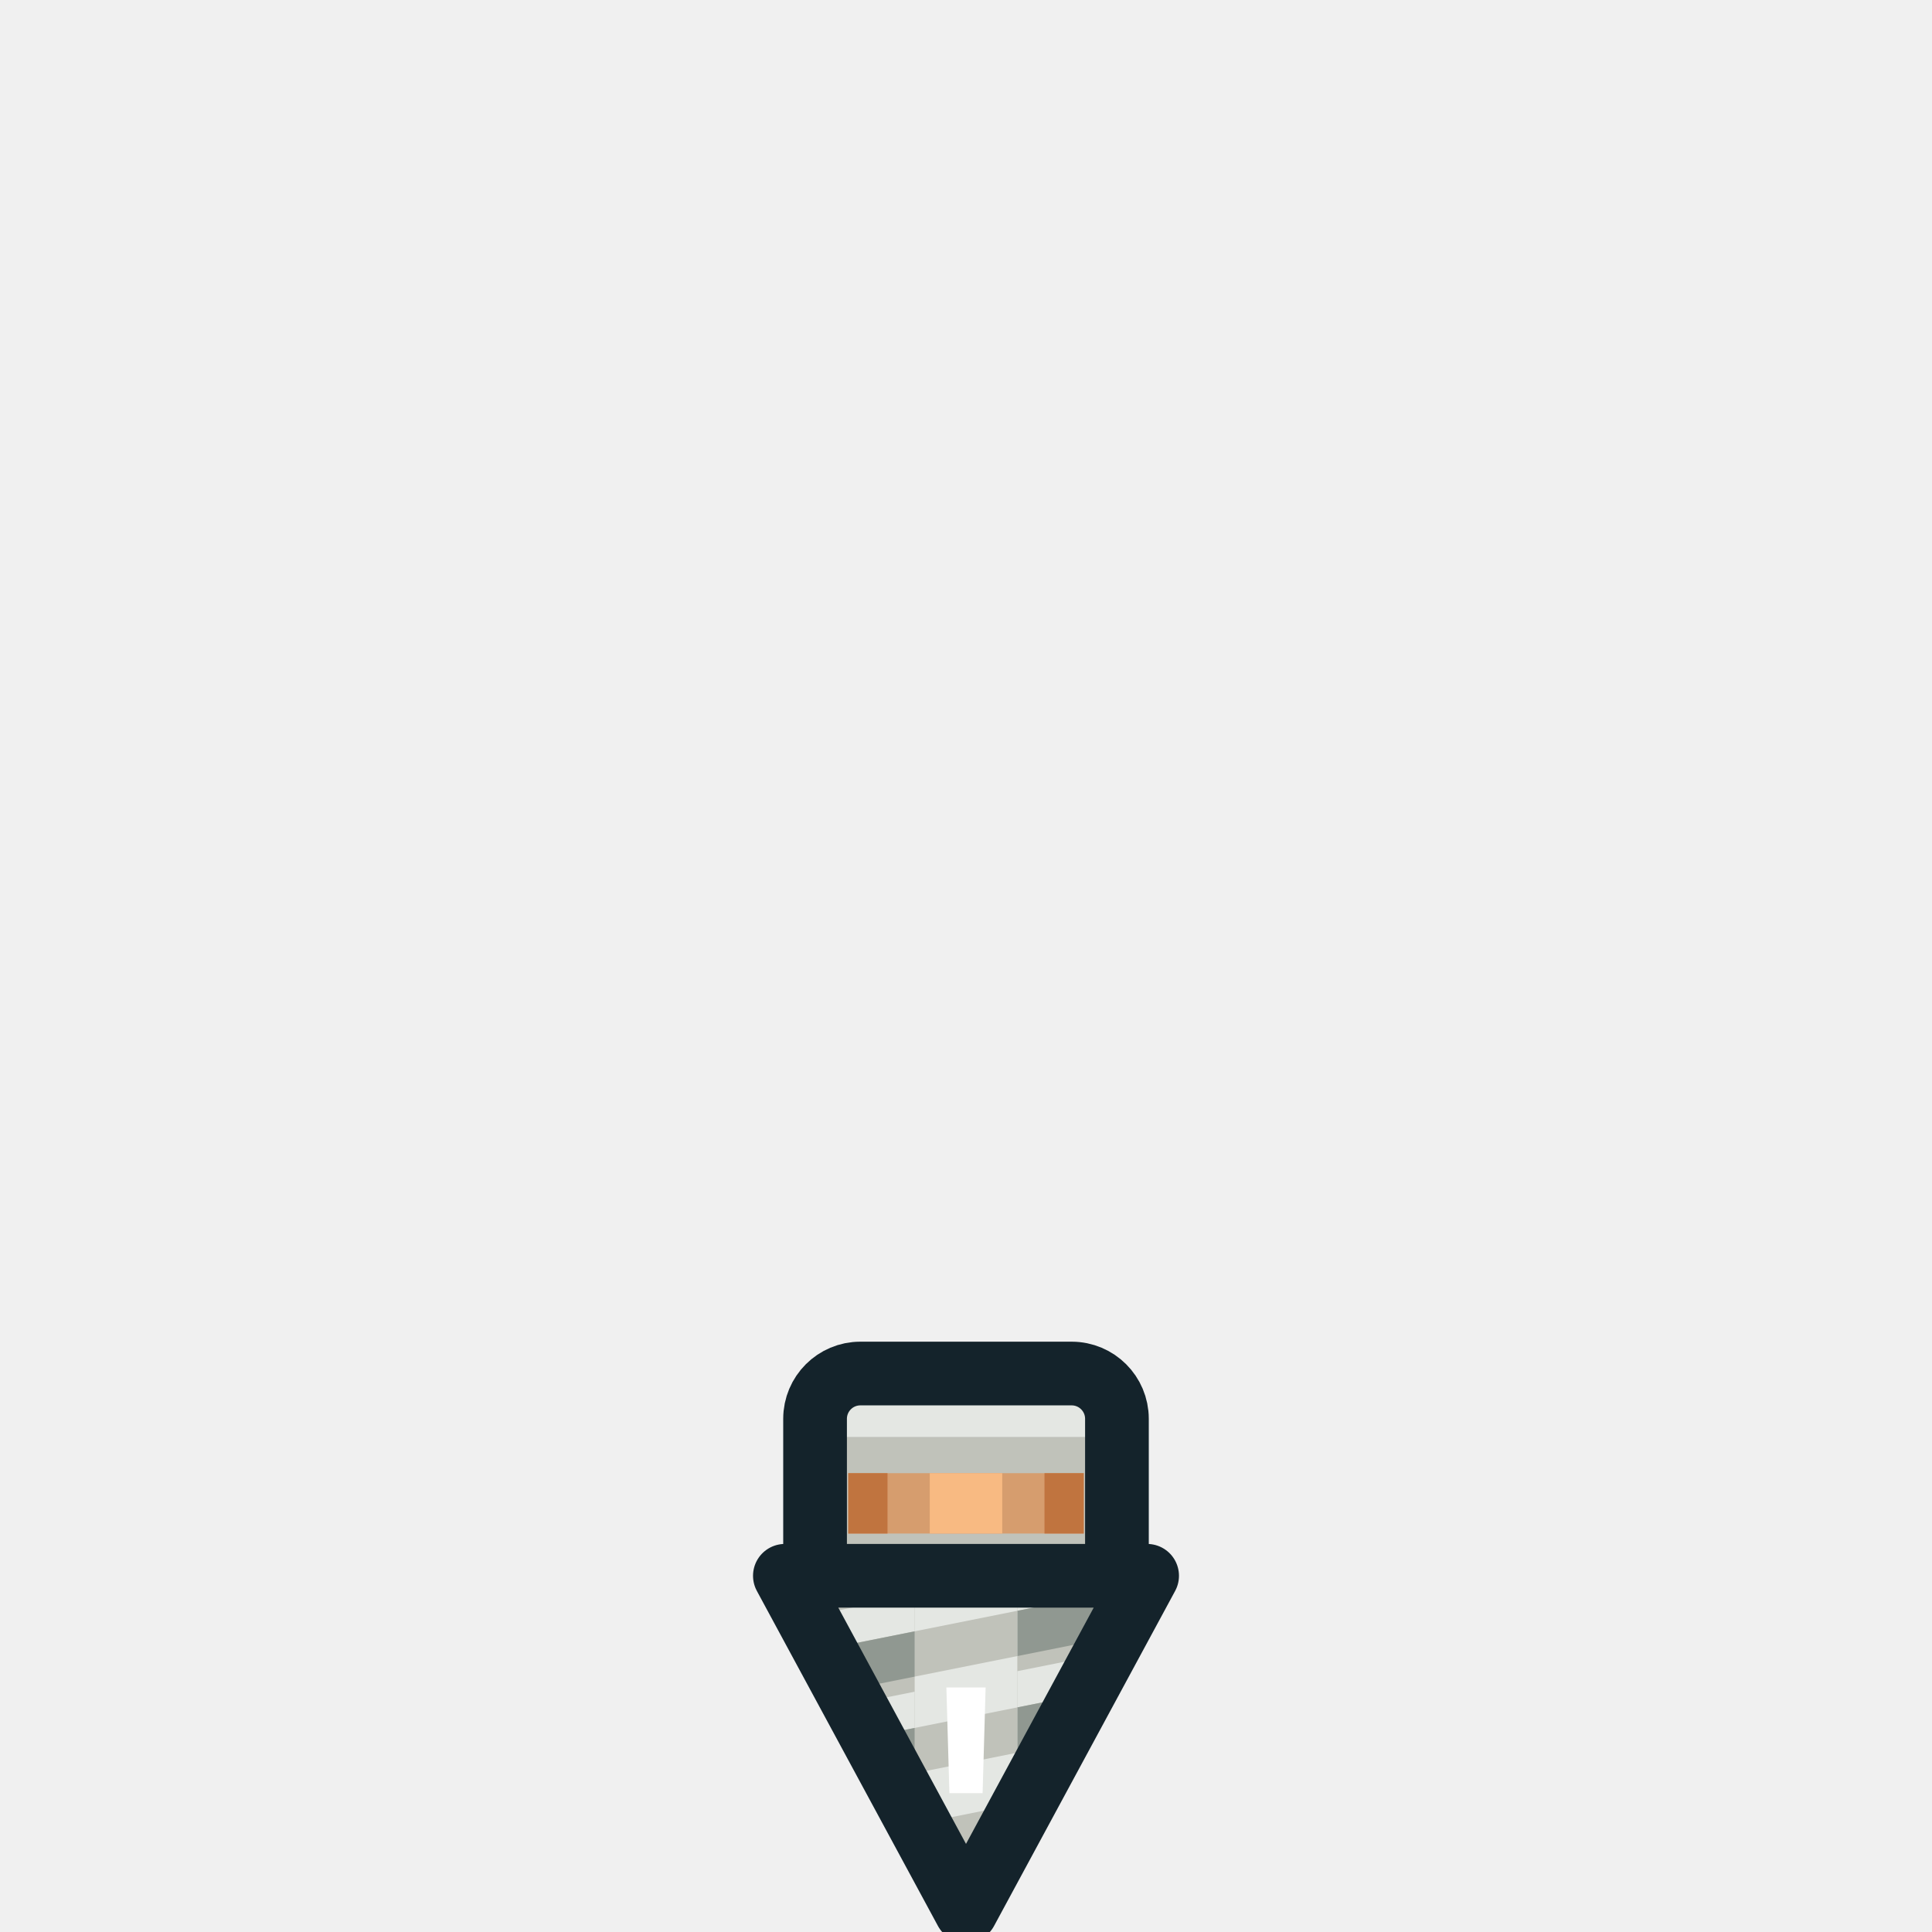
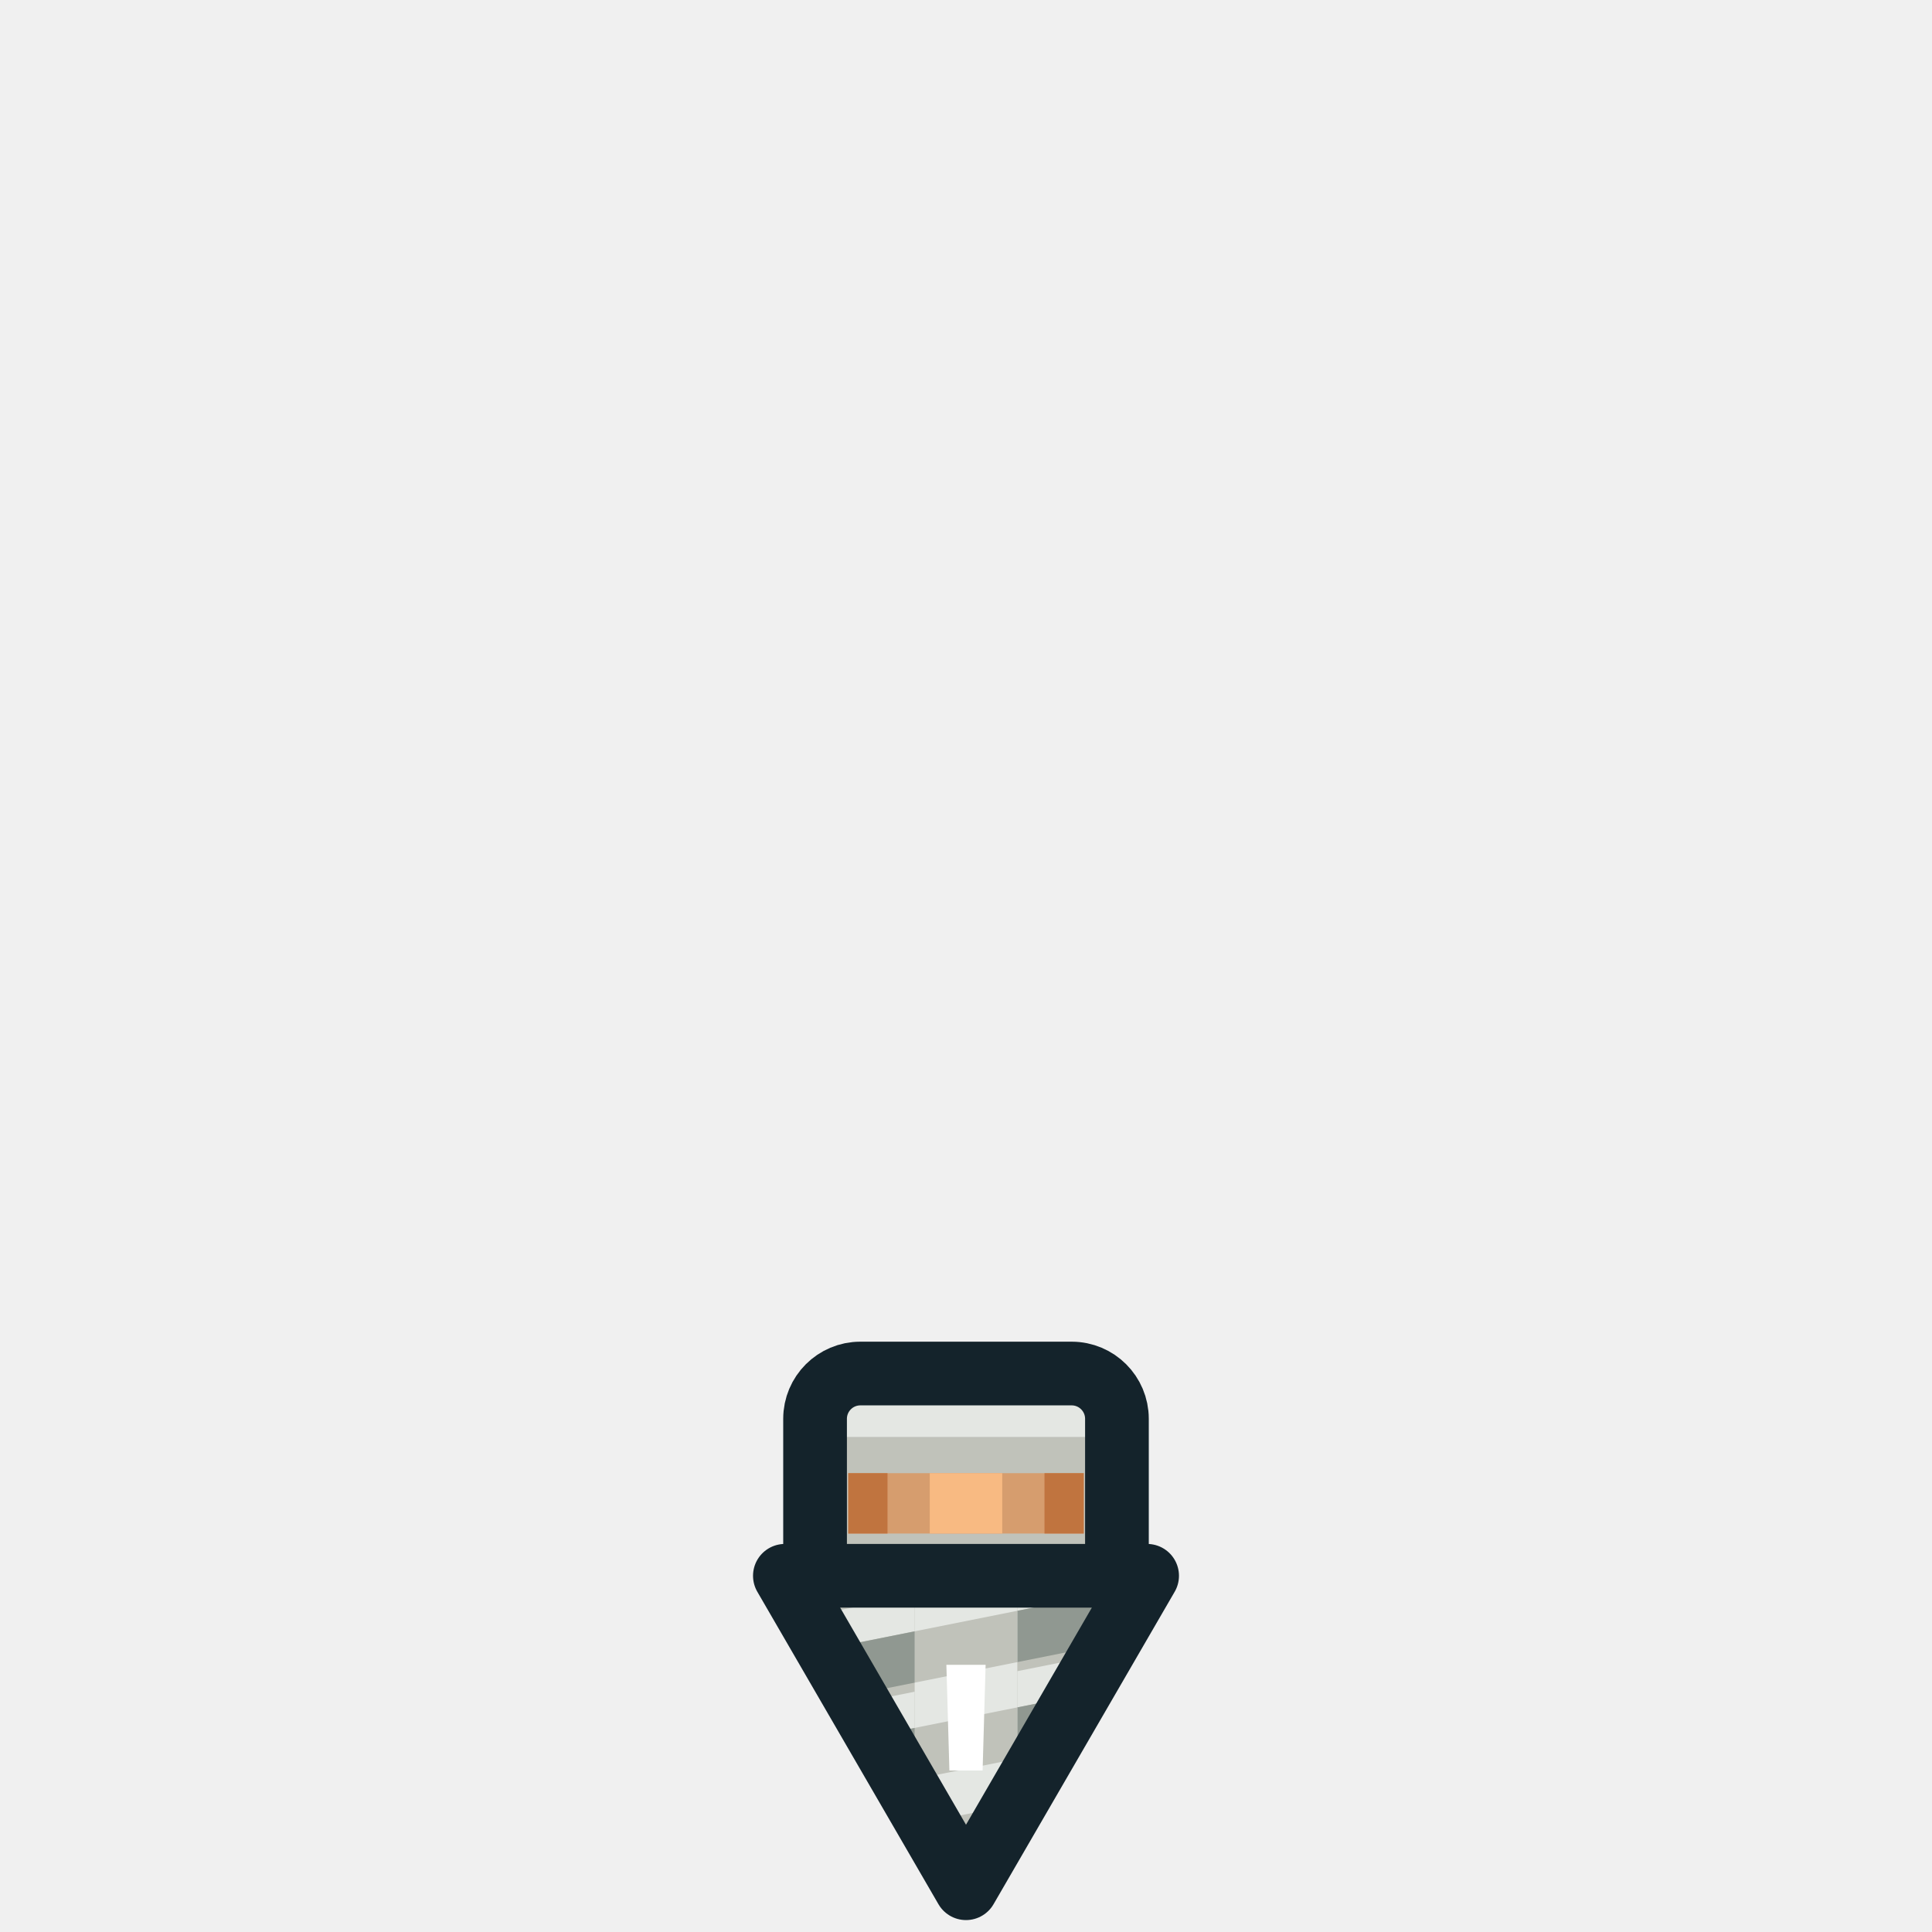
<svg xmlns="http://www.w3.org/2000/svg" width="128" height="128" viewBox="0 0 128 128">
  <g stroke-linecap="round" stroke-linejoin="round">
    <g transform="translate(132 0) rotate(90 0 0)">
      <g id="drill-mount" data-layer="drill-mount">
        <g data-zone="silver">
          <defs>
            <clipPath id="rig-drill-down-7-mount-clip">
              <path d="M94 58 H103.5 A3 3 0 0 1 106.5 61 V75 A3 3 0 0 1 103.5 78 H94 A3 3 0 0 1 91 75 V61 A3 3 0 0 1 94 58 Z" />
            </clipPath>
          </defs>
          <g clip-path="url(#rig-drill-down-7-mount-clip)">
            <path d="M94 58 H103.5 A3 3 0 0 1 106.5 61 V75 A3 3 0 0 1 103.5 78 H94 A3 3 0 0 1 91 75 V61 A3 3 0 0 1 94 58 Z" fill="#c0c2ba" />
            <path d="M84 50 L95.2 50 L95.2 86 L84 86 Z" fill="#e4e7e3" />
          </g>
          <path d="M94 58 H103.5 A3 3 0 0 1 106.5 61 V75 A3 3 0 0 1 103.5 78 H94 A3 3 0 0 1 91 75 V61 A3 3 0 0 1 94 58 Z" fill="none" stroke="#14232b" stroke-width="4.22" stroke-linejoin="round" />
        </g>
        <g data-zone="copper">
          <defs>
            <clipPath id="rig-drill-down-7-ring-clip">
              <path d="M97.6 60.2 L101.6 60.2 L101.6 75.8 L97.6 75.8 Z" />
            </clipPath>
          </defs>
          <g clip-path="url(#rig-drill-down-7-ring-clip)">
            <path d="M97.6 60.2 L101.6 60.2 L101.6 75.8 L97.6 75.8 Z" fill="#d69d6e" />
            <path d="M90 65.6 L110 65.6 L110 70.4 L90 70.4 Z" fill="#f8ba82" />
            <path d="M90 48 L110 48 L110 62.8 L90 62.8 Z" fill="#c0743f" />
            <path d="M90 73.2 L110 73.2 L110 88 L90 88 Z" fill="#c0743f" />
          </g>
        </g>
      </g>
      <g id="auger-flutes" data-layer="auger-flutes">
        <g data-zone="silver">
          <defs>
            <clipPath id="rig-drill-down-7-bit-clip">
-               <path d="M104.4 56 L126.6 68 L104.4 80 Z" />
+               <path d="M104.4 56 L125.1 68 L104.4 80 Z" />
            </clipPath>
          </defs>
          <g clip-path="url(#rig-drill-down-7-bit-clip)">
-             <path d="M104.4 56 L126.6 68 L104.4 80 Z" fill="#c0c2ba" />
+             <path d="M104.4 56 L125.1 68 L104.4 80 Z" fill="#c0c2ba" />
            <path d="M100 64.6 L130 64.6 L130 71.4 L100 71.4 Z" fill="#e4e7e3" />
            <path d="M89 52 L91.4 52 L93.92 64.6 L91.52 64.6 Z" fill="#e4e7e3" />
            <path d="M92.88 71.4 L95.28 71.4 L97.8 84 L95.4 84 Z" fill="#e4e7e3" />
-             <path d="M91.4 52 L94.4 52 L96.92 64.6 L93.92 64.6 Z" fill="#909891" />
-             <path d="M93.92 64.6 L96.92 64.6 L98.28 71.4 L95.28 71.4 Z" fill="#c0c2ba" />
-             <path d="M95.28 71.4 L98.28 71.4 L100.8 84 L97.8 84 Z" fill="#909891" />
+             <path d="M91.4 52 L94.8 52 L97.32 64.6 L93.92 64.6 Z" fill="#909891" />
+             <path d="M93.92 64.6 L97.32 64.6 L98.68 71.4 L95.28 71.4 Z" fill="#c0c2ba" />
+             <path d="M95.28 71.4 L98.68 71.4 L101.2 84 L97.8 84 Z" fill="#909891" />
            <path d="M95.4 52 L97.8 52 L100.32 64.6 L97.92 64.6 Z" fill="#e4e7e3" />
            <path d="M99.28 71.4 L101.68 71.4 L104.2 84 L101.8 84 Z" fill="#e4e7e3" />
-             <path d="M97.8 52 L100.8 52 L103.32 64.6 L100.32 64.6 Z" fill="#909891" />
-             <path d="M100.32 64.6 L103.32 64.6 L104.68 71.4 L101.68 71.4 Z" fill="#c0c2ba" />
-             <path d="M101.68 71.4 L104.68 71.4 L107.2 84 L104.2 84 Z" fill="#909891" />
+             <path d="M97.8 52 L101.2 52 L103.72 64.6 L100.32 64.6 Z" fill="#909891" />
+             <path d="M100.32 64.6 L103.72 64.6 L105.08 71.4 L101.68 71.4 Z" fill="#c0c2ba" />
+             <path d="M101.68 71.4 L105.08 71.4 L107.6 84 L104.2 84 Z" fill="#909891" />
            <path d="M101.8 52 L104.2 52 L106.72 64.6 L104.32 64.6 Z" fill="#e4e7e3" />
            <path d="M105.68 71.4 L108.08 71.4 L110.6 84 L108.2 84 Z" fill="#e4e7e3" />
-             <path d="M104.2 52 L107.2 52 L109.72 64.6 L106.72 64.6 Z" fill="#909891" />
-             <path d="M106.72 64.6 L109.72 64.6 L111.08 71.4 L108.08 71.4 Z" fill="#c0c2ba" />
-             <path d="M108.08 71.4 L111.08 71.4 L113.6 84 L110.6 84 Z" fill="#909891" />
+             <path d="M104.2 52 L107.6 52 L110.12 64.6 L106.72 64.6 Z" fill="#909891" />
+             <path d="M106.72 64.6 L110.12 64.6 L111.48 71.4 L108.08 71.4 Z" fill="#c0c2ba" />
+             <path d="M108.08 71.4 L111.48 71.4 L114 84 L110.6 84 Z" fill="#909891" />
            <path d="M108.2 52 L110.6 52 L113.12 64.6 L110.72 64.6 Z" fill="#e4e7e3" />
            <path d="M112.08 71.4 L114.48 71.4 L117 84 L114.6 84 Z" fill="#e4e7e3" />
-             <path d="M110.6 52 L113.6 52 L116.12 64.6 L113.12 64.6 Z" fill="#909891" />
-             <path d="M113.12 64.6 L116.12 64.6 L117.48 71.4 L114.48 71.4 Z" fill="#c0c2ba" />
-             <path d="M114.48 71.4 L117.48 71.4 L120 84 L117 84 Z" fill="#909891" />
+             <path d="M110.6 52 L114 52 L116.52 64.6 L113.12 64.6 Z" fill="#909891" />
+             <path d="M113.12 64.6 L116.52 64.6 L117.88 71.4 L114.48 71.4 Z" fill="#c0c2ba" />
+             <path d="M114.48 71.4 L117.88 71.4 L120.4 84 L117 84 Z" fill="#909891" />
            <path d="M114.6 52 L117 52 L119.52 64.6 L117.12 64.6 Z" fill="#e4e7e3" />
            <path d="M118.48 71.4 L120.88 71.4 L123.4 84 L121 84 Z" fill="#e4e7e3" />
-             <path d="M117 52 L120 52 L122.52 64.6 L119.52 64.6 Z" fill="#909891" />
-             <path d="M119.52 64.6 L122.52 64.6 L123.88 71.4 L120.88 71.4 Z" fill="#c0c2ba" />
-             <path d="M120.88 71.4 L123.88 71.4 L126.4 84 L123.4 84 Z" fill="#909891" />
+             <path d="M117 52 L120.4 52 L122.92 64.6 L119.52 64.6 Z" fill="#909891" />
+             <path d="M119.52 64.6 L122.92 64.6 L124.28 71.4 L120.88 71.4 Z" fill="#c0c2ba" />
+             <path d="M120.88 71.4 L124.28 71.4 L126.8 84 L123.4 84 Z" fill="#909891" />
            <path d="M121 52 L123.4 52 L125.92 64.6 L123.52 64.6 Z" fill="#e4e7e3" />
            <path d="M124.88 71.4 L127.28 71.4 L129.8 84 L127.4 84 Z" fill="#e4e7e3" />
-             <path d="M123.4 52 L126.4 52 L128.92 64.6 L125.92 64.6 Z" fill="#909891" />
-             <path d="M125.92 64.6 L128.92 64.6 L130.28 71.4 L127.28 71.4 Z" fill="#c0c2ba" />
-             <path d="M127.28 71.4 L130.28 71.4 L132.8 84 L129.8 84 Z" fill="#909891" />
+             <path d="M123.4 52 L126.8 52 L129.32 64.6 L125.92 64.6 Z" fill="#909891" />
+             <path d="M125.92 64.6 L129.32 64.6 L130.68 71.4 L127.28 71.4 Z" fill="#c0c2ba" />
+             <path d="M127.28 71.4 L130.68 71.4 L133.2 84 L129.8 84 Z" fill="#909891" />
            <path d="M127.4 52 L129.8 52 L132.32 64.6 L129.92 64.6 Z" fill="#e4e7e3" />
            <path d="M131.28 71.4 L133.68 71.4 L136.2 84 L133.8 84 Z" fill="#e4e7e3" />
-             <path d="M129.8 52 L132.8 52 L135.32 64.6 L132.32 64.6 Z" fill="#909891" />
-             <path d="M132.32 64.6 L135.32 64.6 L136.68 71.4 L133.68 71.4 Z" fill="#c0c2ba" />
-             <path d="M133.68 71.4 L136.68 71.4 L139.2 84 L136.2 84 Z" fill="#909891" />
+             <path d="M129.8 52 L133.2 52 L135.72 64.6 L132.32 64.6 Z" fill="#909891" />
+             <path d="M132.32 64.6 L135.72 64.6 L137.08 71.4 L133.68 71.4 Z" fill="#c0c2ba" />
+             <path d="M133.68 71.4 L137.08 71.4 L139.6 84 L136.2 84 Z" fill="#909891" />
            <path d="M133.8 52 L136.2 52 L138.72 64.6 L136.32 64.6 Z" fill="#e4e7e3" />
            <path d="M137.68 71.4 L140.08 71.4 L142.6 84 L140.2 84 Z" fill="#e4e7e3" />
-             <path d="M136.2 52 L139.2 52 L141.72 64.6 L138.72 64.6 Z" fill="#909891" />
-             <path d="M138.72 64.6 L141.72 64.6 L143.08 71.4 L140.08 71.4 Z" fill="#c0c2ba" />
-             <path d="M140.08 71.4 L143.08 71.4 L145.6 84 L142.6 84 Z" fill="#909891" />
+             <path d="M136.2 52 L139.6 52 L142.12 64.6 L138.72 64.6 Z" fill="#909891" />
+             <path d="M138.72 64.6 L142.12 64.6 L143.48 71.4 L140.08 71.4 Z" fill="#c0c2ba" />
+             <path d="M140.08 71.4 L143.48 71.4 L146 84 L142.6 84 Z" fill="#909891" />
            <path d="M140.2 52 L142.6 52 L145.12 64.6 L142.72 64.6 Z" fill="#e4e7e3" />
            <path d="M144.08 71.4 L146.48 71.4 L149 84 L146.6 84 Z" fill="#e4e7e3" />
-             <path d="M142.6 52 L145.6 52 L148.12 64.6 L145.12 64.6 Z" fill="#909891" />
-             <path d="M145.12 64.6 L148.12 64.6 L149.48 71.4 L146.48 71.4 Z" fill="#c0c2ba" />
-             <path d="M146.48 71.4 L149.48 71.4 L152 84 L149 84 Z" fill="#909891" />
+             <path d="M142.6 52 L146 52 L148.52 64.6 L145.12 64.6 Z" fill="#909891" />
+             <path d="M145.12 64.6 L148.52 64.6 L149.88 71.4 L146.48 71.4 Z" fill="#c0c2ba" />
+             <path d="M146.48 71.4 L149.88 71.4 L152.4 84 L149 84 Z" fill="#909891" />
            <path d="M146.6 52 L149 52 L151.52 64.6 L149.12 64.6 Z" fill="#e4e7e3" />
            <path d="M150.48 71.4 L152.88 71.4 L155.4 84 L153 84 Z" fill="#e4e7e3" />
-             <path d="M149 52 L152 52 L154.52 64.6 L151.52 64.6 Z" fill="#909891" />
-             <path d="M151.52 64.6 L154.52 64.6 L155.88 71.4 L152.88 71.4 Z" fill="#c0c2ba" />
-             <path d="M152.88 71.4 L155.88 71.4 L158.4 84 L155.4 84 Z" fill="#909891" />
-             <path d="M111.8 66.7 L118.8 66.9 L118.8 69.1 L111.8 69.3 Z" fill="#ffffff" />
+             <path d="M149 52 L152.4 52 L154.92 64.6 L151.52 64.6 Z" fill="#909891" />
+             <path d="M151.52 64.6 L154.92 64.6 L156.28 71.4 L152.88 71.4 Z" fill="#c0c2ba" />
+             <path d="M152.88 71.4 L156.28 71.4 L158.8 84 L155.4 84 Z" fill="#909891" />
+             <path d="M110.3 66.7 L117.3 66.9 L117.3 69.1 L110.3 69.3 Z" fill="#ffffff" />
          </g>
-           <path d="M104.4 56 L126.6 68 L104.4 80 Z" fill="none" stroke="#14232b" stroke-width="4.22" stroke-linejoin="round" />
+           <path d="M104.4 56 L125.1 68 L104.4 80 Z" fill="none" stroke="#14232b" stroke-width="4.22" stroke-linejoin="round" />
        </g>
      </g>
    </g>
  </g>
</svg>
